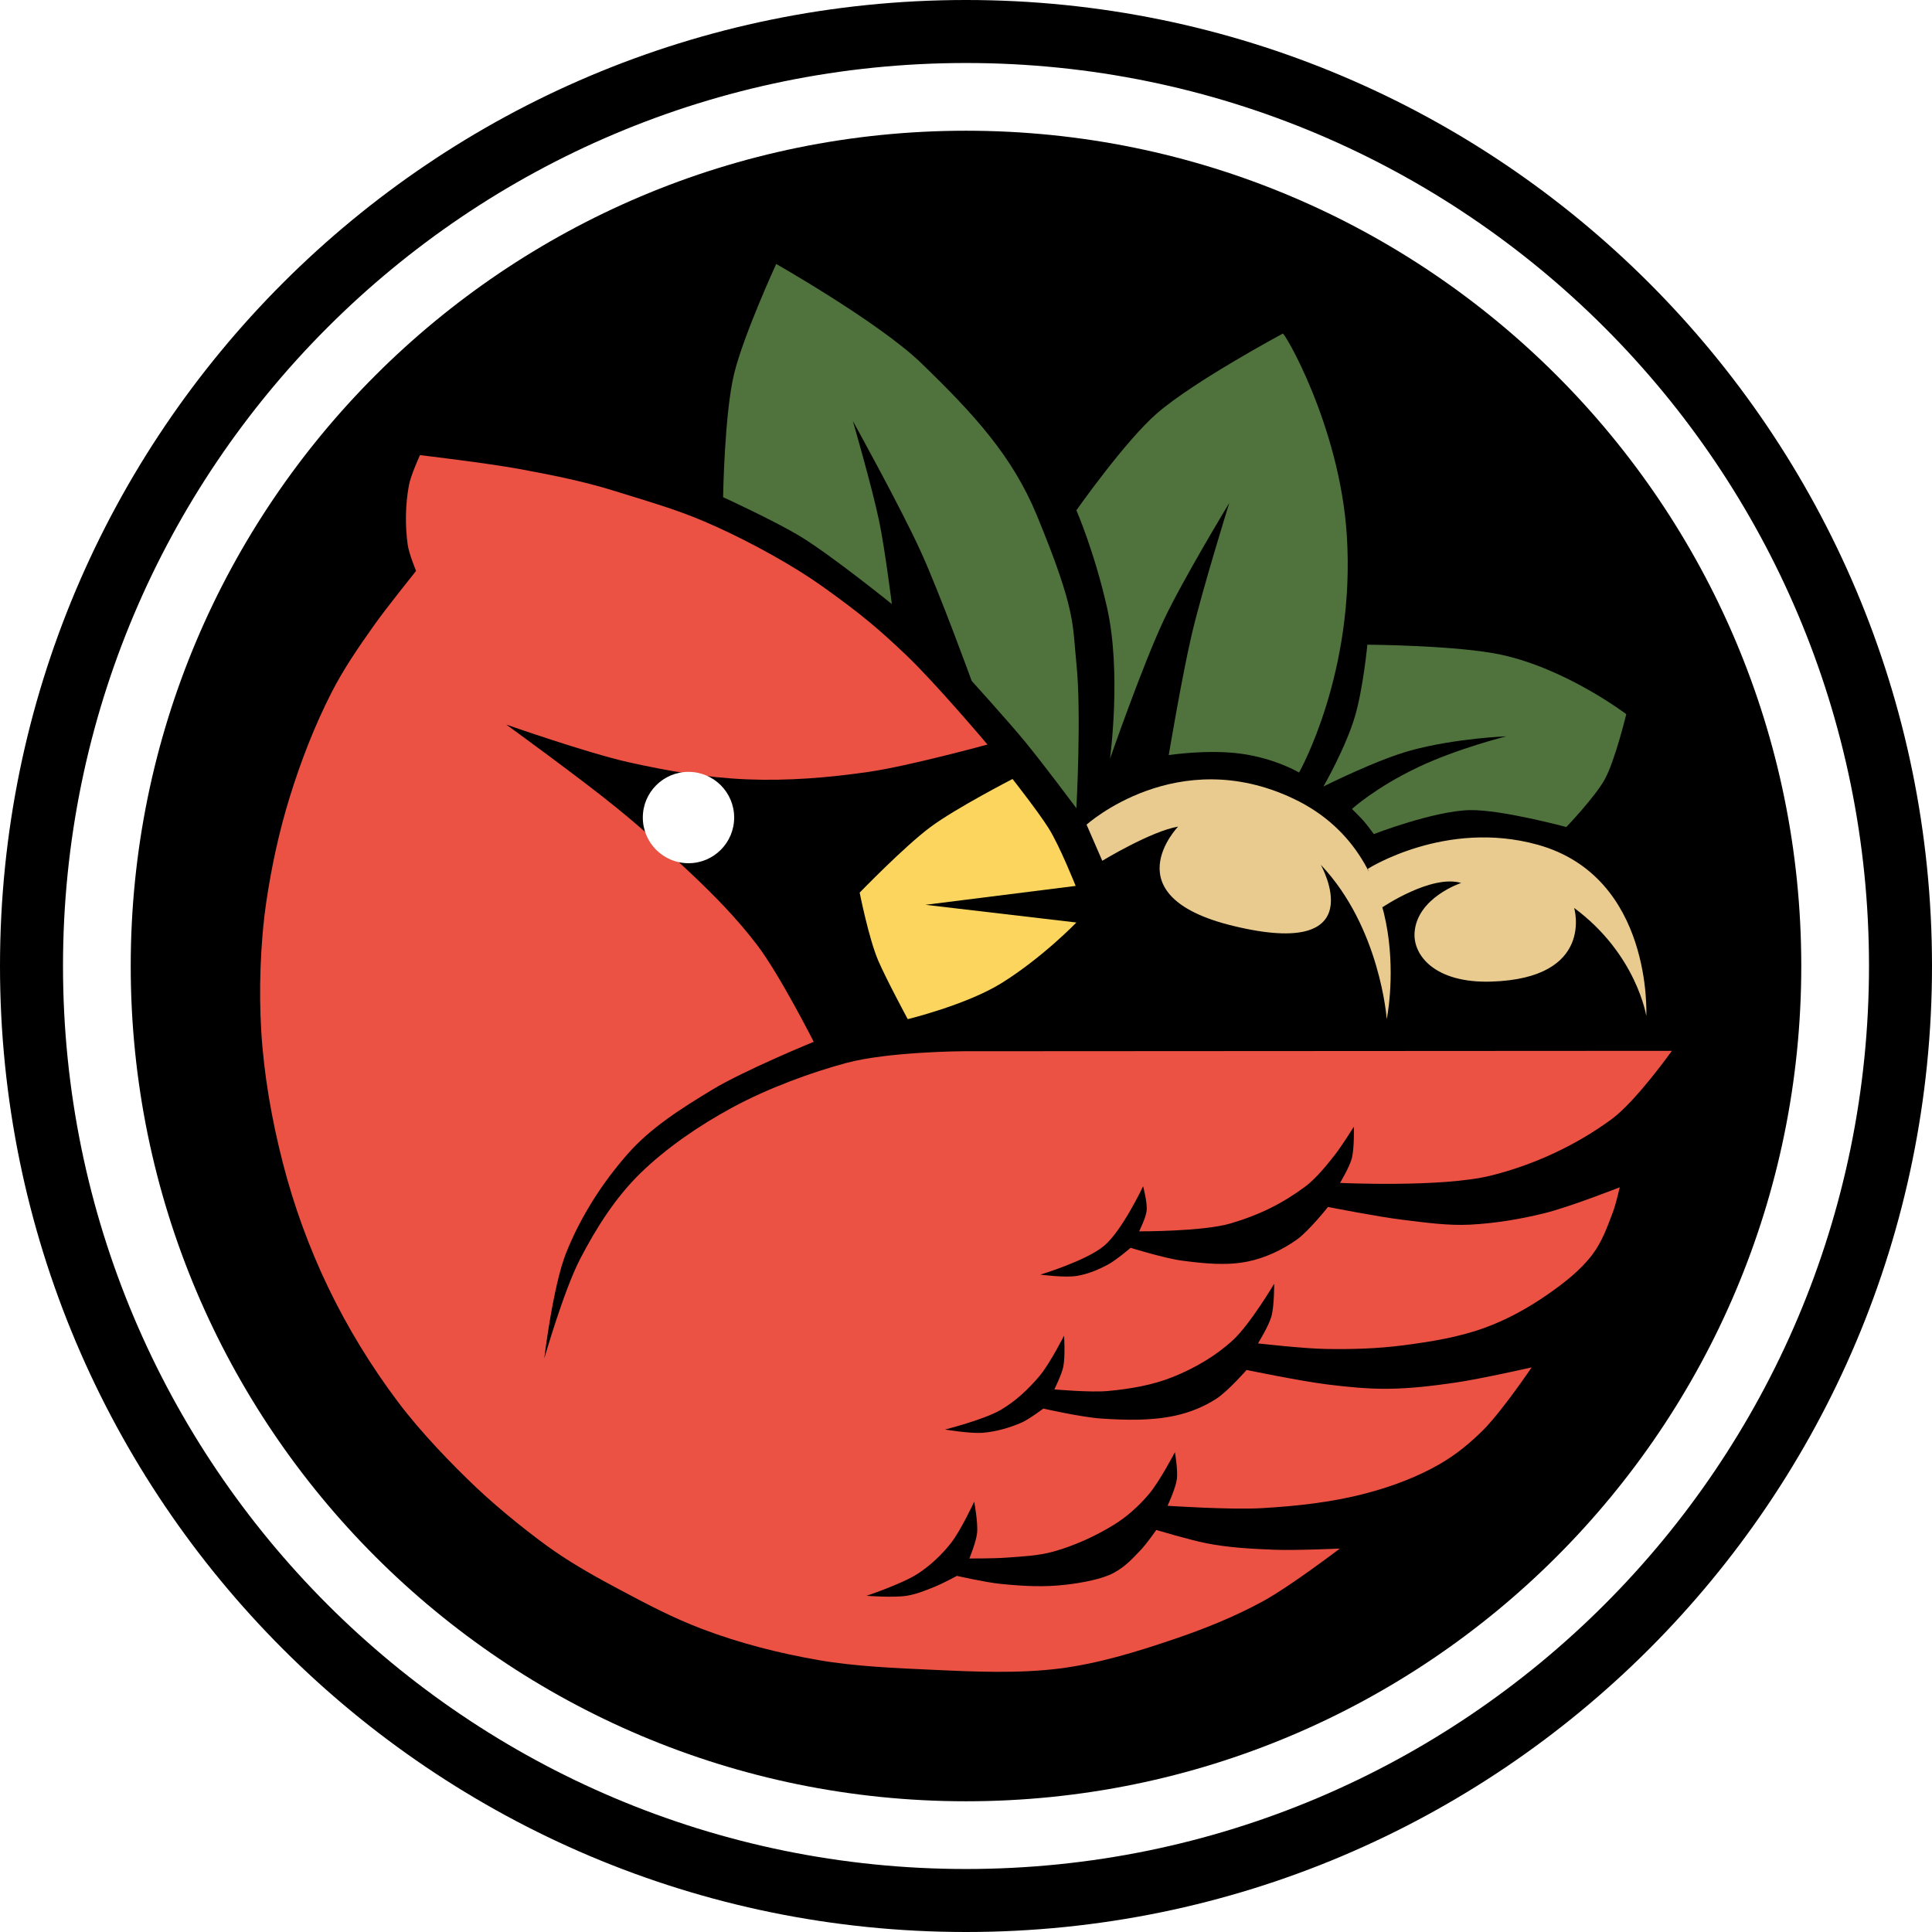
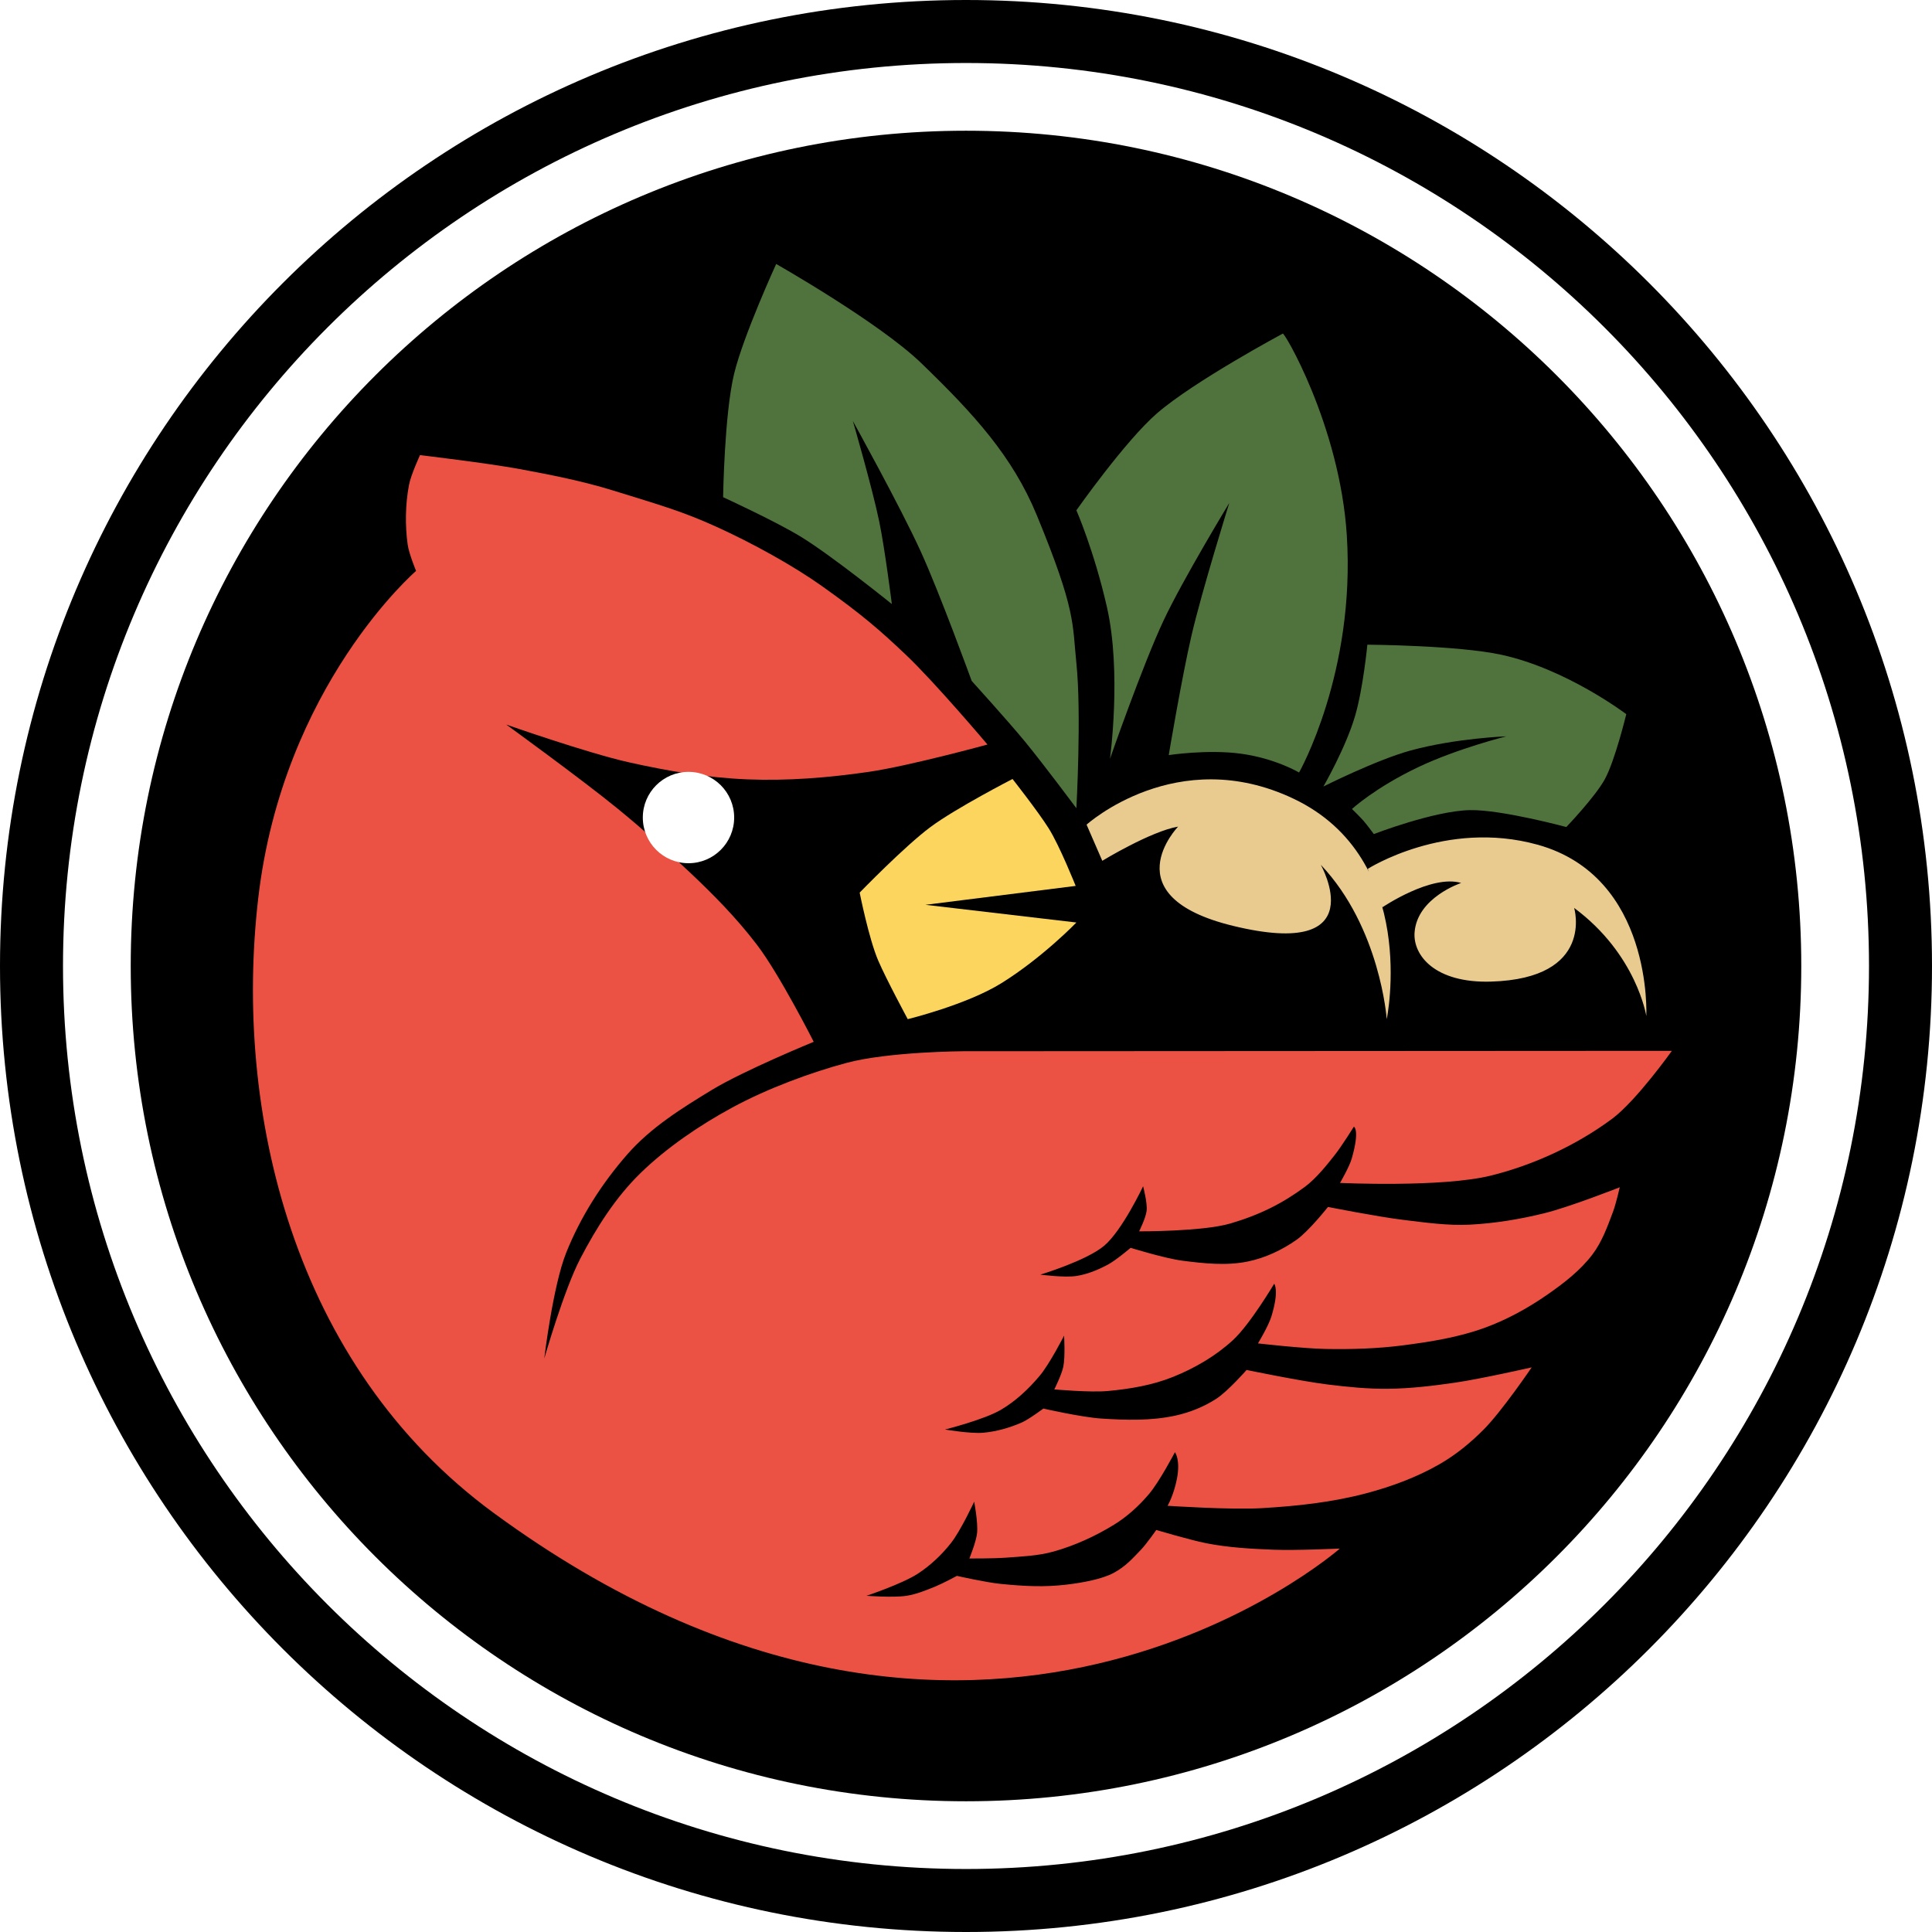
<svg xmlns="http://www.w3.org/2000/svg" viewBox="0 0 368 368">
  <defs />
  <path d="M 368 184 C 368 285.62 285.62 368 184 368 C 82.38 368 0 285.62 0 184 C 0 82.38 82.38 0 184 0 C 285.62 0 368 82.38 368 184 Z M 184 12 C 89.007 12 12 89.007 12 184 C 12 278.993 89.007 356 184 356 C 278.993 356 356 278.993 356 184 C 356 89.007 278.993 12 184 12 Z" style="">
    </path>
  <ellipse style="" cx="184" cy="184" rx="159.1" ry="159.1">
    </ellipse>
  <path style="fill: rgb(252, 213, 95);" d="M 163.745 170.02 C 163.745 170.02 172.326 161.169 177.255 157.513 C 182.096 153.922 192.861 148.378 192.861 148.378 C 192.861 148.378 197.648 154.45 199.741 157.765 C 201.837 161.085 204.89 168.745 204.89 168.745 L 176.276 172.344 L 205.026 175.715 C 205.026 175.715 198.618 182.37 190.763 187.26 C 184.127 191.391 172.904 194.123 172.904 194.123 C 172.904 194.123 168.815 186.541 167.284 182.978 C 165.488 178.799 163.745 170.02 163.745 170.02 Z">
    </path>
  <path style="fill: rgb(233, 203, 143);" d="M 260.528 165.497 C 260.528 165.497 275.342 156.037 292.865 160.893 C 314.9 167 313.582 193.527 313.582 193.527 C 313.582 193.527 311.744 181.76 299.84 172.94 C 299.84 172.94 303.857 186.376 284.016 186.972 C 273.304 187.294 269.117 181.955 269.444 177.597 C 269.943 170.934 278.318 168.182 278.318 168.182 C 272.622 166.506 263.331 172.808 263.331 172.808 L 260.528 165.497 Z M 206.967 157.076 C 206.967 157.076 224.157 141.567 246.391 152.137 C 270.47 163.585 264.141 194.123 264.141 194.123 C 264.141 194.123 262.915 176.66 251.57 164.708 C 251.57 164.708 261.922 182.959 234.818 176.343 C 211.588 170.672 224.403 157.45 224.403 157.45 C 219.197 158.335 209.96 163.961 209.96 163.961 L 206.967 157.076 Z">
    </path>
  <path style="fill: rgb(80, 114, 61);" d="M 260.45 122.797 C 260.45 122.797 277.728 122.909 286.046 124.731 C 298.481 127.456 309.767 136.034 309.767 136.034 C 309.767 136.034 307.615 144.922 305.667 148.449 C 303.788 151.852 298.345 157.53 298.345 157.53 C 298.345 157.53 285.997 154.197 280 154.308 C 273.181 154.435 261.68 158.869 261.68 158.869 C 261.68 158.869 260.431 157.166 259.739 156.37 C 259.042 155.57 257.518 154.089 257.518 154.089 C 257.518 154.089 261.943 150.018 270.156 146.114 C 277.577 142.586 286.924 140.252 286.924 140.252 C 286.924 140.252 277.219 140.618 268.709 142.945 C 262.176 144.731 252.082 149.81 252.082 149.81 C 252.082 149.81 256.338 142.423 258.106 136.386 C 259.65 131.116 260.45 122.797 260.45 122.797 Z">
    </path>
  <path style="fill: rgb(80, 114, 61);" d="M 205.026 97.198 C 205.026 97.198 214.325 83.977 220.371 78.735 C 227.449 72.598 244.314 63.554 244.314 63.554 C 244.282 62.592 255.172 80.892 256.531 101.902 C 258.228 128.136 247.444 147.146 247.444 147.146 C 247.444 147.146 242.944 144.467 236.427 143.569 C 230.034 142.688 222.615 143.829 222.615 143.829 C 222.615 143.829 225.126 128.876 226.974 120.956 C 228.956 112.464 234.149 95.799 234.149 95.799 C 234.149 95.799 225.298 110.406 221.668 118.118 C 217.645 126.667 211.421 144.545 211.421 144.545 C 211.421 144.545 213.678 128.086 210.844 115.637 C 208.406 104.927 205.026 97.198 205.026 97.198 Z">
    </path>
  <path style="fill: rgb(80, 114, 61);" d="M 137.735 94.701 C 137.735 94.701 137.975 78.812 139.841 71.157 C 141.621 63.851 147.845 50.281 147.845 50.281 C 147.845 50.281 167.458 61.421 175.484 69.175 C 185.541 78.89 192.864 86.927 197.485 98.135 C 205.026 116.424 204.241 118.781 205.026 126.322 C 206.018 135.845 205.026 153.947 205.026 153.947 C 205.026 153.947 198.634 145.385 195.239 141.262 C 191.978 137.302 185.083 129.698 185.083 129.698 C 185.083 129.698 179.045 113.092 175.387 105.06 C 171.515 96.558 162.452 80.197 162.452 80.197 C 162.452 80.197 166.141 92.896 167.479 99.364 C 168.552 104.548 169.877 115.062 169.877 115.062 C 169.877 115.062 158.787 106.105 152.744 102.359 C 147.97 99.4 137.735 94.701 137.735 94.701 Z">
    </path>
-   <path style="fill: rgb(236, 82, 67);" d="M 183.446 200.235 L 318.454 200.158 C 318.454 200.158 311.671 209.691 307.048 213.118 C 300.354 218.08 292.223 221.876 283.983 223.921 C 274.674 226.231 255.243 225.317 255.243 225.317 C 255.243 225.317 257.044 222.32 257.482 220.652 C 257.995 218.697 257.88 214.602 257.88 214.602 C 257.88 214.602 255.568 218.319 254.212 220.032 C 252.88 221.715 250.762 224.428 248.543 226.07 C 244.312 229.201 239.986 231.388 234.376 233.04 C 229.09 234.597 216.979 234.541 216.979 234.541 C 216.979 234.541 218.239 232.015 218.403 230.64 C 218.583 229.131 217.735 225.956 217.735 225.956 C 217.735 225.956 213.761 234.384 210.321 237.283 C 206.918 240.151 198.158 242.788 198.158 242.788 C 198.158 242.788 202.762 243.397 205.026 243.045 C 207.12 242.719 209.139 241.888 211.008 240.889 C 212.597 240.04 215.356 237.681 215.356 237.681 C 215.356 237.681 221.872 239.703 225.239 240.136 C 229.354 240.665 233.622 241.124 237.686 240.286 C 240.995 239.604 244.182 238.108 246.945 236.165 C 249.312 234.5 252.948 229.895 252.948 229.895 C 252.948 229.895 262.389 231.759 267.161 232.34 C 271.42 232.859 275.772 233.486 280 233.267 C 284.768 233.02 289.522 232.237 294.158 231.093 C 299.075 229.88 308.525 226.15 308.525 226.15 C 308.525 226.15 307.804 229.313 307.236 230.827 C 306.186 233.629 305.146 236.527 303.345 238.916 C 301.014 242.009 297.85 244.434 294.668 246.642 C 290.98 249.201 286.978 251.395 282.759 252.928 C 277.78 254.736 272.474 255.578 267.221 256.259 C 262.358 256.889 257.429 257.03 252.526 256.944 C 248.209 256.868 239.616 255.886 239.616 255.886 C 239.616 255.886 241.653 252.599 242.169 250.761 C 242.733 248.751 242.702 244.522 242.702 244.522 C 242.702 244.522 238.118 252.243 234.863 255.245 C 231.569 258.283 227.565 260.609 223.406 262.278 C 219.482 263.852 215.218 264.569 211.008 264.954 C 207.625 265.263 200.822 264.647 200.822 264.647 C 200.822 264.647 202.223 261.85 202.533 260.335 C 202.929 258.399 202.683 254.409 202.683 254.409 C 202.683 254.409 199.959 259.762 198.044 262.043 C 195.932 264.559 193.471 266.883 190.636 268.542 C 187.392 270.44 180 272.287 180 272.287 C 180 272.287 184.848 273.117 187.272 272.905 C 189.792 272.685 192.341 271.946 194.607 270.961 C 195.965 270.371 198.73 268.299 198.73 268.299 C 198.73 268.299 206.017 269.953 209.73 270.198 C 214.438 270.508 219.264 270.648 223.874 269.642 C 226.62 269.043 229.314 267.963 231.673 266.434 C 233.901 264.99 237.446 260.946 237.446 260.946 C 237.446 260.946 247.62 263.053 252.77 263.698 C 256.626 264.181 260.514 264.569 264.4 264.53 C 268.685 264.487 272.961 263.972 277.201 263.356 C 282.094 262.645 291.748 260.453 291.748 260.453 C 291.748 260.453 286.119 268.748 282.61 272.287 C 280.106 274.812 277.304 277.104 274.222 278.878 C 269.891 281.371 265.12 283.134 260.291 284.42 C 253.808 286.146 247.065 286.874 240.368 287.266 C 234.385 287.616 222.393 286.817 222.393 286.817 C 222.393 286.817 223.931 283.512 224.166 281.732 C 224.39 280.036 223.793 276.612 223.793 276.612 C 223.793 276.612 220.876 282.19 218.859 284.572 C 216.952 286.824 214.72 288.866 212.207 290.412 C 208.677 292.584 204.724 294.401 200.672 295.534 C 197.715 296.361 194.597 296.474 191.535 296.703 C 189.244 296.874 184.644 296.853 184.644 296.853 C 184.644 296.853 185.943 293.675 186.113 291.991 C 186.313 290.006 185.562 286.031 185.562 286.031 C 185.562 286.031 183.001 291.553 181.132 293.92 C 179.352 296.174 177.21 298.2 174.802 299.764 C 171.834 301.691 165.051 303.961 165.051 303.961 C 165.051 303.961 170.17 304.355 172.683 303.96 C 174.566 303.664 176.36 302.922 178.127 302.207 C 179.555 301.629 182.272 300.167 182.272 300.167 C 182.272 300.167 187.779 301.415 190.582 301.693 C 195.359 302.168 198.932 302.321 203.066 301.843 C 206.152 301.486 209.913 300.792 212.114 299.607 C 214.398 298.377 215.721 296.863 217.283 295.235 C 218.397 294.073 220.246 291.422 220.246 291.422 C 220.246 291.422 226.607 293.322 229.729 293.942 C 233.942 294.779 238.264 295.014 242.556 295.185 C 246.769 295.352 255.203 294.968 255.203 294.968 C 255.203 294.968 245.819 302.114 240.668 304.942 C 235.197 307.946 229.353 310.281 223.441 312.282 C 216.363 314.677 209.135 316.893 201.721 317.824 C 193.992 318.794 185.635 318.429 177.605 318.054 C 171.036 317.747 163.02 317.454 155.852 316.2 C 148.351 314.888 140.903 312.999 133.784 310.298 C 128.07 308.13 123.237 305.556 118.135 302.844 C 113.869 300.576 109.63 298.222 105.65 295.484 C 101.829 292.856 95.308 287.697 90.624 283.249 C 86.124 278.976 80.185 272.867 75.781 267 C 70.7 260.231 66.233 252.948 62.562 245.323 C 58.896 237.709 55.975 229.691 53.874 221.506 C 51.752 213.236 50.253 204.714 49.749 196.191 C 49.321 188.959 49.542 179.827 50.728 171.766 C 51.719 165.035 53.174 158.334 55.188 151.828 C 57.302 144.997 59.9 138.277 63.15 131.907 C 65.422 127.454 68.27 123.309 71.157 119.228 C 73.601 115.774 79.252 108.746 79.252 108.746 C 79.252 108.746 77.895 105.475 77.654 103.74 C 77.155 100.147 77.195 96.117 77.898 92.403 C 78.275 90.41 80 86.691 80 86.691 C 80 86.691 92.728 88.19 99.025 89.351 C 104.999 90.453 110.983 91.638 116.787 93.432 C 126.062 96.299 130.022 97.432 136.304 100.269 C 143.369 103.46 151.204 107.823 156.584 111.652 C 164.148 117.035 167.58 120.008 172.577 124.754 C 178.15 130.047 188.09 141.815 188.09 141.815 C 188.09 141.815 173.129 145.912 165.473 147.022 C 157.82 148.131 150.044 148.765 142.318 148.449 C 134.712 148.137 127.143 146.854 119.716 145.185 C 111.791 143.404 96.426 138.012 96.426 138.012 C 96.426 138.012 110.715 148.37 117.547 153.947 C 122.298 157.825 126.697 161.738 131.344 166.117 C 135.931 170.44 140.281 174.846 144.201 179.984 C 148.499 185.618 154.995 198.438 154.995 198.438 C 154.995 198.438 141.728 203.881 135.624 207.587 C 129.868 211.082 124.005 214.737 119.543 219.816 C 114.674 225.357 110.591 231.755 107.851 238.603 C 105.301 244.977 103.67 258.771 103.67 258.771 C 103.67 258.771 107.404 245.75 110.509 239.781 C 113.588 233.862 117.251 228.068 122.035 223.417 C 126.921 218.667 133.181 214.371 139.456 210.972 C 146.307 207.261 154.553 204.251 161.226 202.461 C 169.238 200.312 183.446 200.235 183.446 200.235 Z">
+   <path style="fill: rgb(236, 82, 67);" d="M 183.446 200.235 L 318.454 200.158 C 318.454 200.158 311.671 209.691 307.048 213.118 C 300.354 218.08 292.223 221.876 283.983 223.921 C 274.674 226.231 255.243 225.317 255.243 225.317 C 255.243 225.317 257.006 222.31 257.482 220.652 C 259.071 215.125 257.88 214.602 257.88 214.602 C 257.88 214.602 255.568 218.319 254.212 220.032 C 252.88 221.715 250.762 224.428 248.543 226.07 C 244.312 229.201 239.986 231.388 234.376 233.04 C 229.09 234.597 216.979 234.541 216.979 234.541 C 216.979 234.541 218.239 232.015 218.403 230.64 C 218.583 229.131 217.735 225.956 217.735 225.956 C 217.735 225.956 213.761 234.384 210.321 237.283 C 206.918 240.151 198.158 242.788 198.158 242.788 C 198.158 242.788 202.762 243.397 205.026 243.045 C 207.12 242.719 209.139 241.888 211.008 240.889 C 212.597 240.04 215.356 237.681 215.356 237.681 C 215.356 237.681 221.872 239.703 225.239 240.136 C 229.354 240.665 233.622 241.124 237.686 240.286 C 240.995 239.604 244.182 238.108 246.945 236.165 C 249.312 234.5 252.948 229.895 252.948 229.895 C 252.948 229.895 262.389 231.759 267.161 232.34 C 271.42 232.859 275.772 233.486 280 233.267 C 284.768 233.02 289.522 232.237 294.158 231.093 C 299.075 229.88 308.525 226.15 308.525 226.15 C 308.525 226.15 307.804 229.313 307.236 230.827 C 306.186 233.629 305.146 236.527 303.345 238.916 C 301.014 242.009 297.85 244.434 294.668 246.642 C 290.98 249.201 286.978 251.395 282.759 252.928 C 277.78 254.736 272.474 255.578 267.221 256.259 C 262.358 256.889 257.429 257.03 252.526 256.944 C 248.209 256.868 239.616 255.886 239.616 255.886 C 239.616 255.886 241.609 252.586 242.169 250.761 C 243.723 245.695 242.702 244.522 242.702 244.522 C 242.702 244.522 238.118 252.243 234.863 255.245 C 231.569 258.283 227.565 260.609 223.406 262.278 C 219.482 263.852 215.218 264.569 211.008 264.954 C 207.625 265.263 200.822 264.647 200.822 264.647 C 200.822 264.647 202.223 261.85 202.533 260.335 C 202.929 258.399 202.683 254.409 202.683 254.409 C 202.683 254.409 199.959 259.762 198.044 262.043 C 195.932 264.559 193.471 266.883 190.636 268.542 C 187.392 270.44 180 272.287 180 272.287 C 180 272.287 184.848 273.117 187.272 272.905 C 189.792 272.685 192.341 271.946 194.607 270.961 C 195.965 270.371 198.73 268.299 198.73 268.299 C 198.73 268.299 206.017 269.953 209.73 270.198 C 214.438 270.508 219.264 270.648 223.874 269.642 C 226.62 269.043 229.314 267.963 231.673 266.434 C 233.901 264.99 237.446 260.946 237.446 260.946 C 237.446 260.946 247.62 263.053 252.77 263.698 C 256.626 264.181 260.514 264.569 264.4 264.53 C 268.685 264.487 272.961 263.972 277.201 263.356 C 282.094 262.645 291.748 260.453 291.748 260.453 C 291.748 260.453 286.119 268.748 282.61 272.287 C 280.106 274.812 277.304 277.104 274.222 278.878 C 269.891 281.371 265.12 283.134 260.291 284.42 C 253.808 286.146 247.065 286.874 240.368 287.266 C 234.385 287.616 222.393 286.817 222.393 286.817 C 222.393 286.817 223.539 284.897 224.166 281.732 C 224.906 277.992 223.793 276.612 223.793 276.612 C 223.793 276.612 220.876 282.19 218.859 284.572 C 216.952 286.824 214.72 288.866 212.207 290.412 C 208.677 292.584 204.724 294.401 200.672 295.534 C 197.715 296.361 194.597 296.474 191.535 296.703 C 189.244 296.874 184.644 296.853 184.644 296.853 C 184.644 296.853 185.943 293.675 186.113 291.991 C 186.313 290.006 185.562 286.031 185.562 286.031 C 185.562 286.031 183.001 291.553 181.132 293.92 C 179.352 296.174 177.21 298.2 174.802 299.764 C 171.834 301.691 165.051 303.961 165.051 303.961 C 165.051 303.961 170.17 304.355 172.683 303.96 C 174.566 303.664 176.36 302.922 178.127 302.207 C 179.555 301.629 182.272 300.167 182.272 300.167 C 182.272 300.167 187.779 301.415 190.582 301.693 C 195.359 302.168 198.932 302.321 203.066 301.843 C 206.152 301.486 209.913 300.792 212.114 299.607 C 214.398 298.377 215.721 296.863 217.283 295.235 C 218.397 294.073 220.246 291.422 220.246 291.422 C 220.246 291.422 226.607 293.322 229.729 293.942 C 233.942 294.779 238.264 295.014 242.556 295.185 C 246.769 295.352 255.203 294.968 255.203 294.968 C 255.203 294.968 186.058 355.71 94.004 288.155 C 55.713 260.055 44.472 211.561 49.194 171.038 C 53.908 130.583 79.252 108.746 79.252 108.746 C 79.252 108.746 77.895 105.475 77.654 103.74 C 77.155 100.147 77.195 96.117 77.898 92.403 C 78.275 90.41 80 86.691 80 86.691 C 80 86.691 92.728 88.19 99.025 89.351 C 104.999 90.453 110.983 91.638 116.787 93.432 C 126.062 96.299 130.022 97.432 136.304 100.269 C 143.369 103.46 151.204 107.823 156.584 111.652 C 164.148 117.035 167.58 120.008 172.577 124.754 C 178.15 130.047 188.09 141.815 188.09 141.815 C 188.09 141.815 173.129 145.912 165.473 147.022 C 157.82 148.131 150.044 148.765 142.318 148.449 C 134.712 148.137 127.143 146.854 119.716 145.185 C 111.791 143.404 96.426 138.012 96.426 138.012 C 96.426 138.012 110.715 148.37 117.547 153.947 C 122.298 157.825 126.697 161.738 131.344 166.117 C 135.931 170.44 140.281 174.846 144.201 179.984 C 148.499 185.618 154.995 198.438 154.995 198.438 C 154.995 198.438 141.728 203.881 135.624 207.587 C 129.868 211.082 124.005 214.737 119.543 219.816 C 114.674 225.357 110.591 231.755 107.851 238.603 C 105.301 244.977 103.67 258.771 103.67 258.771 C 103.67 258.771 107.404 245.75 110.509 239.781 C 113.588 233.862 117.251 228.068 122.035 223.417 C 126.921 218.667 133.181 214.371 139.456 210.972 C 146.307 207.261 154.553 204.251 161.226 202.461 C 169.238 200.312 183.446 200.235 183.446 200.235 Z">
    </path>
  <ellipse style="fill: rgb(255, 255, 255);" cx="131.141" cy="155.722" rx="8.7" ry="8.7">
    </ellipse>
</svg>
